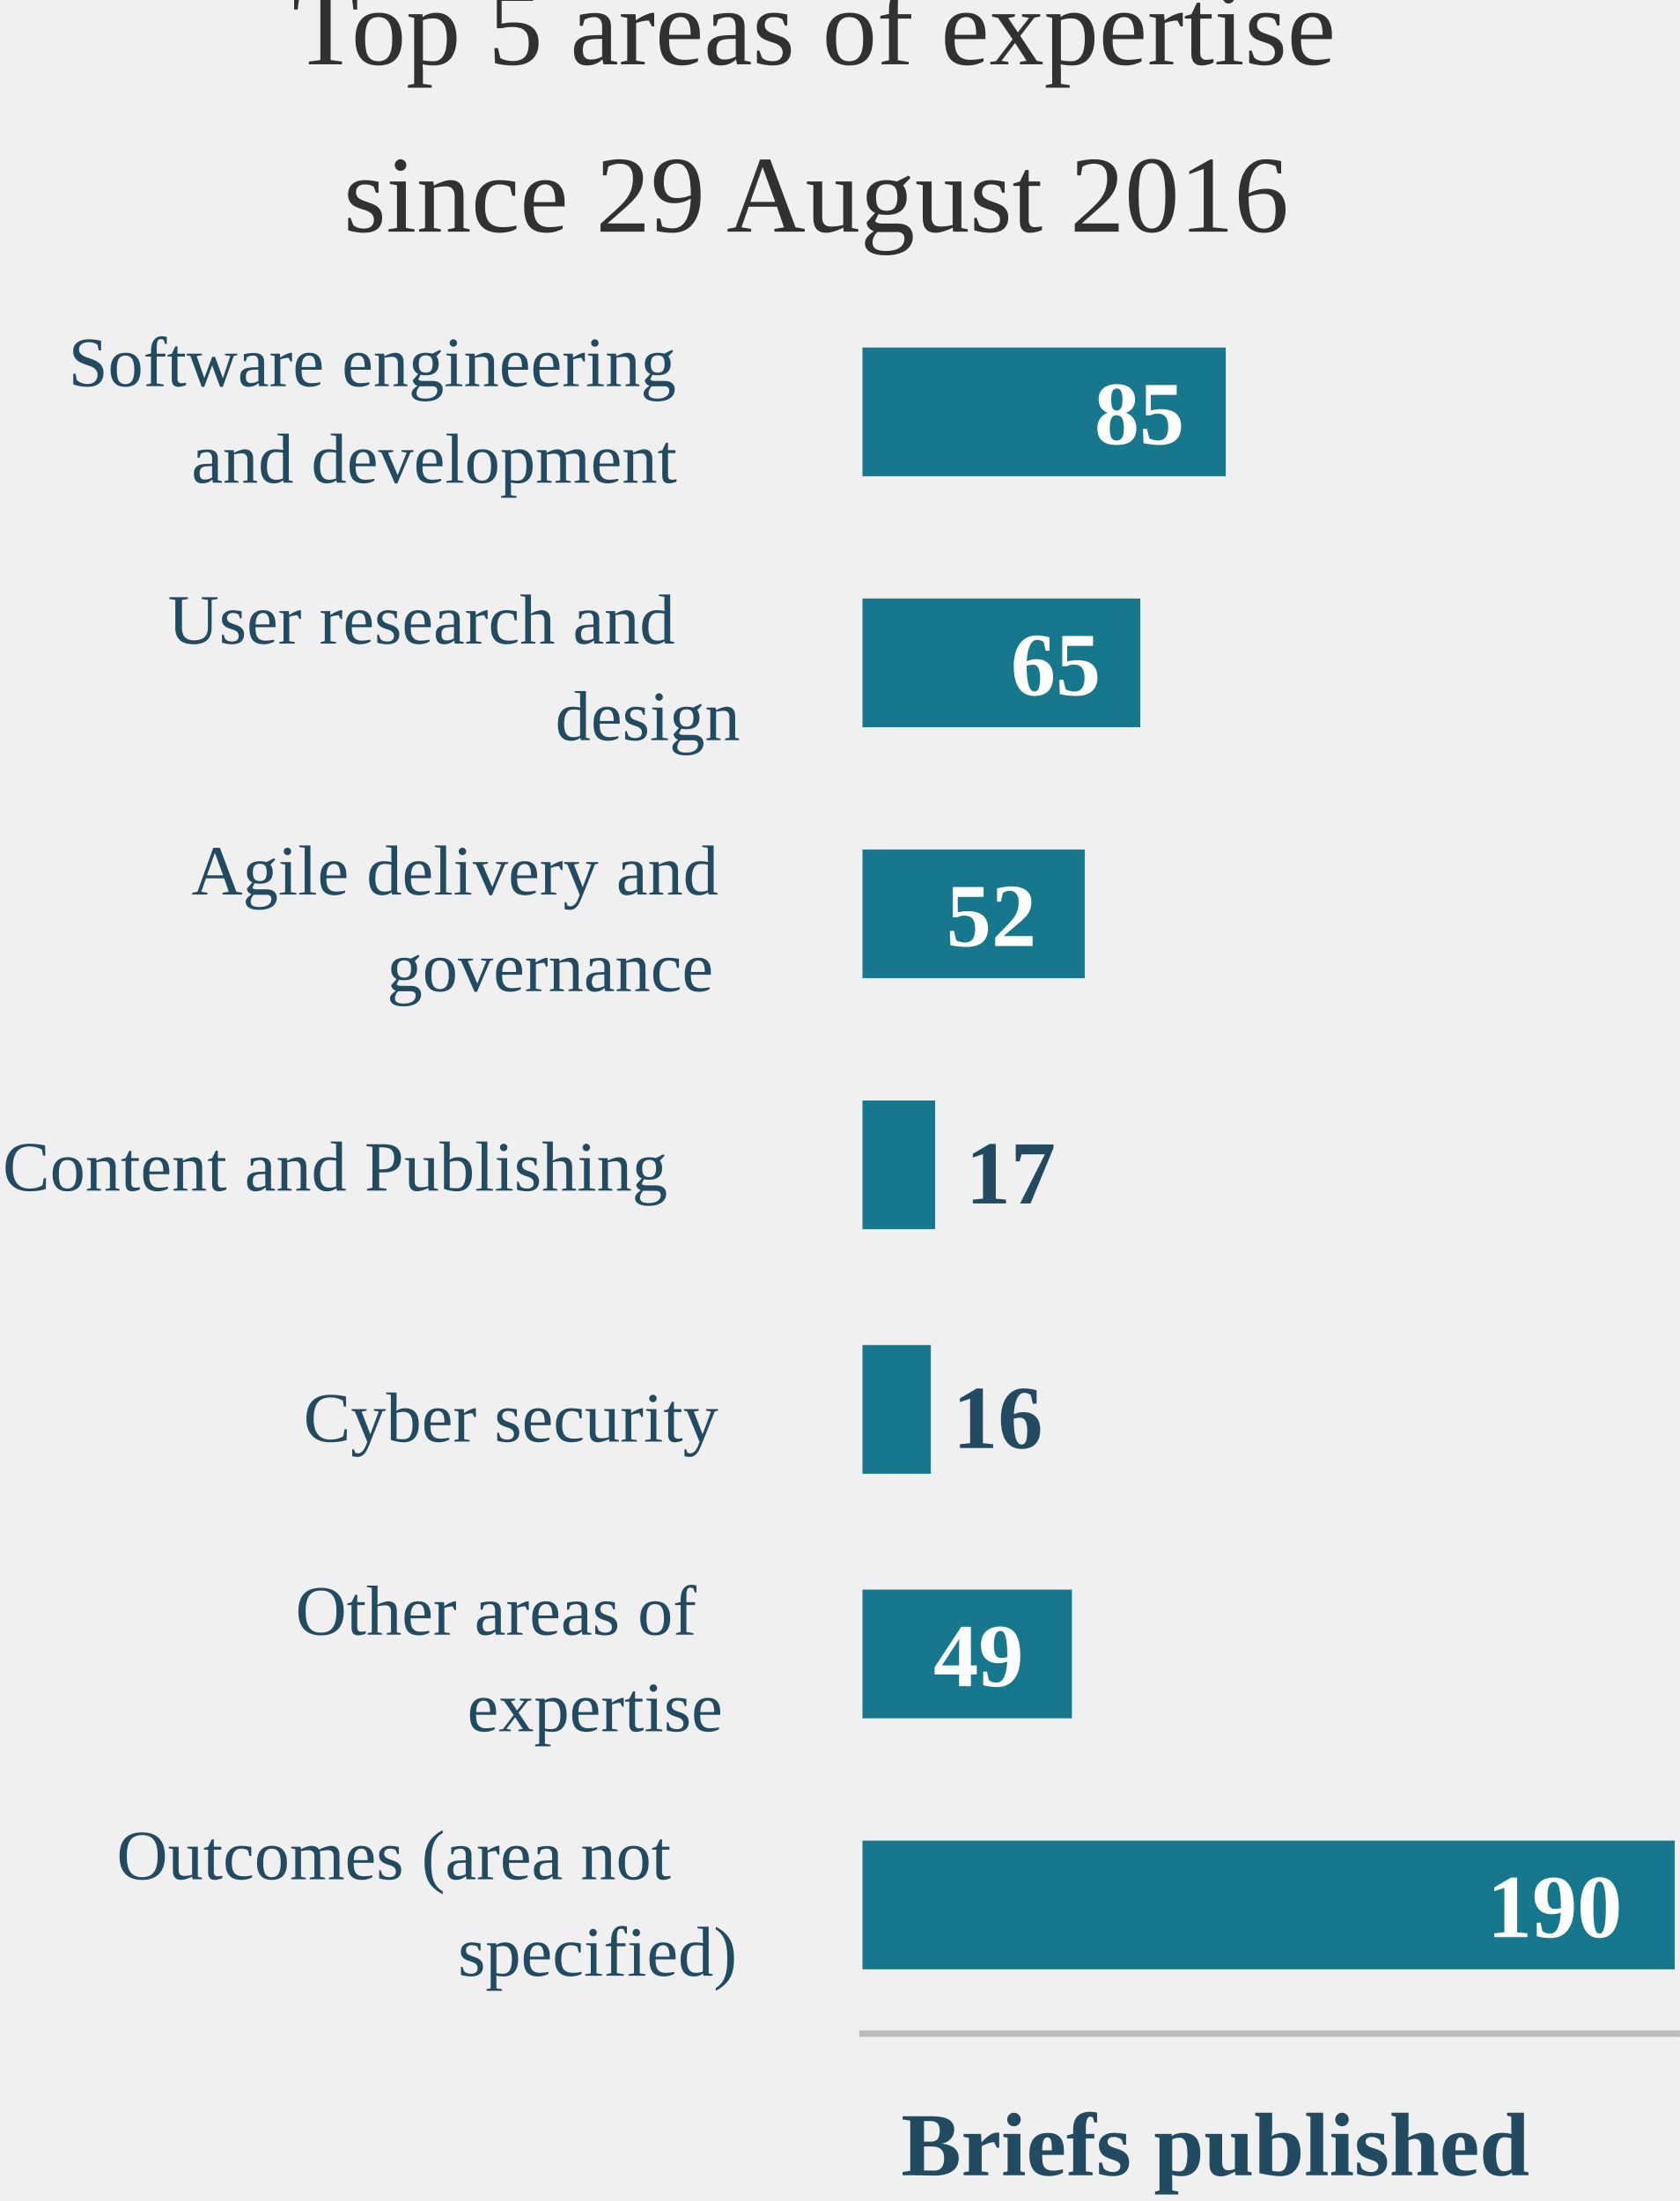
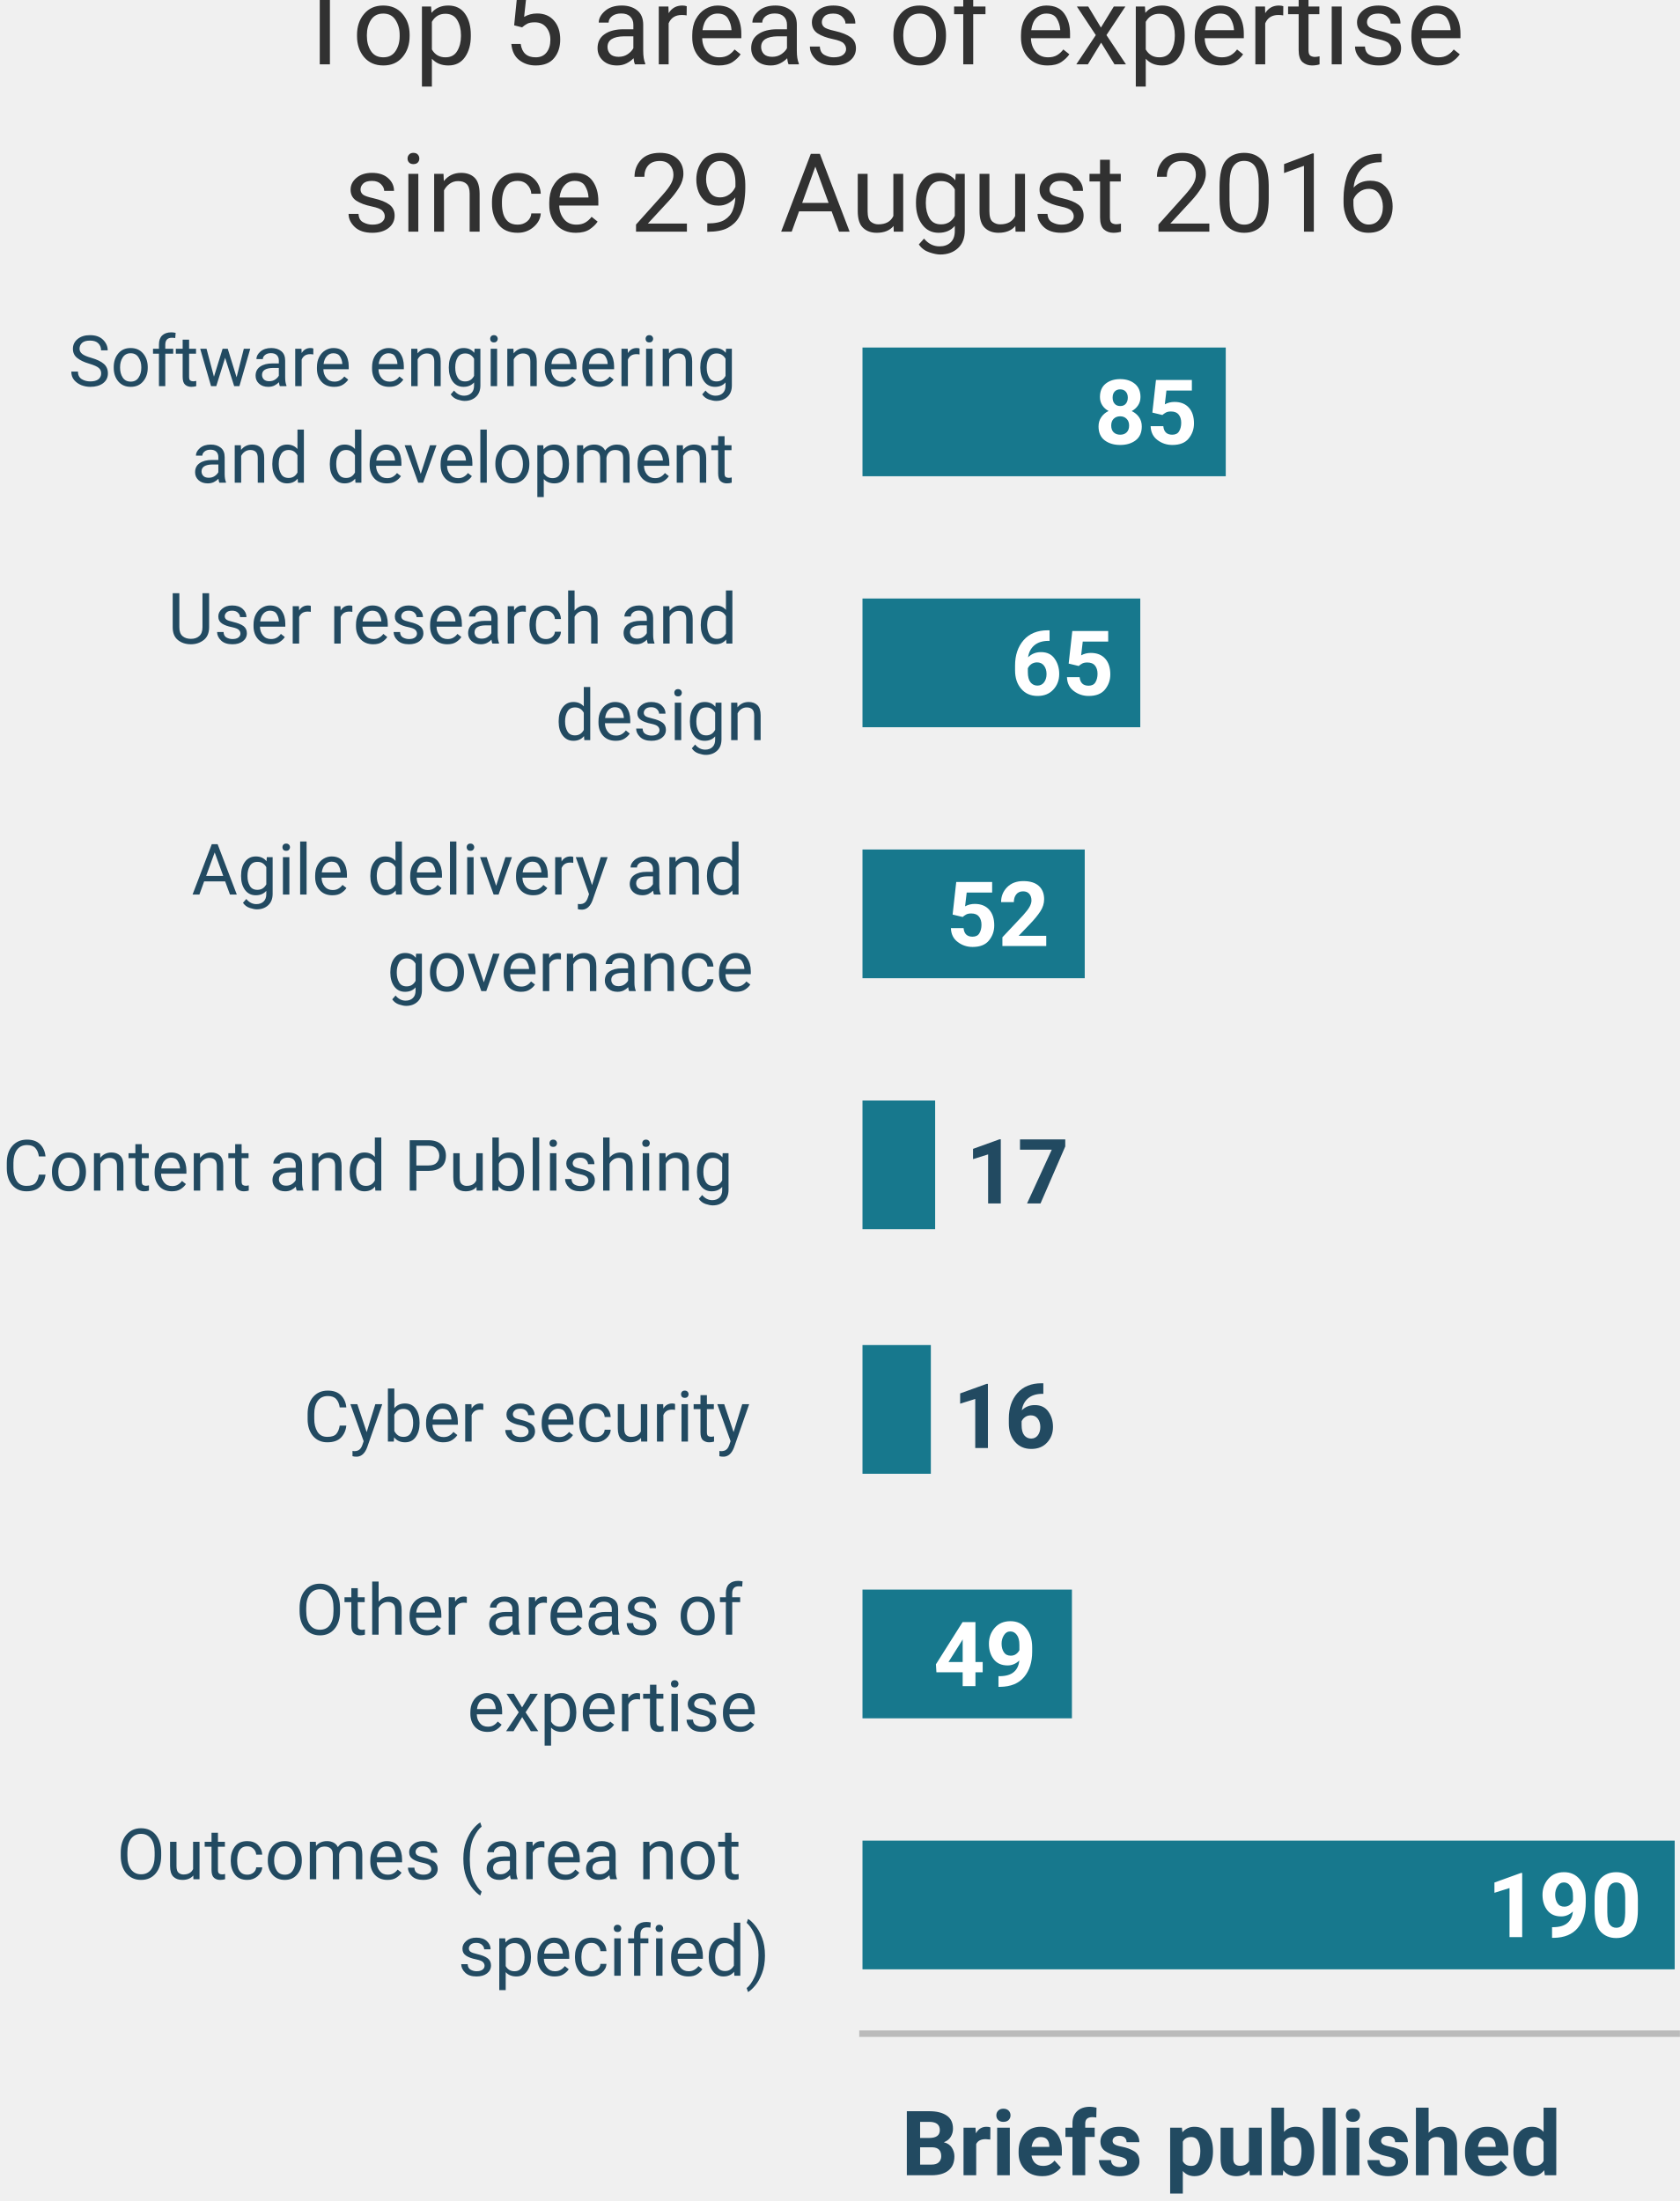
- <svg xmlns="http://www.w3.org/2000/svg" width="261px" height="342px" viewBox="0 0 261 342" version="1.1">
+ <svg xmlns="http://www.w3.org/2000/svg" font-family="-apple-system, BlinkMacSystemFont, &quot;Segoe UI&quot;, Roboto, Helvetica, Arial, sans-serif, &quot;Apple Color Emoji&quot;, &quot;Segoe UI Emoji&quot;, &quot;Segoe UI Symbol&quot;" width="261px" height="342px" viewBox="0 0 261 342" version="1.1">
  <defs />
  <g id="Jan-monthly-report-less-than-767px" stroke="none" stroke-width="1" fill="none" fill-rule="evenodd" transform="translate(-26, -3424)">
    <g id="767-types-of-briefs-on-marketplace" transform="translate(24, 3418)">
      <g>
        <g id="Group-16" transform="translate(136, 60)">
          <rect id="Rectangle-10-Copy-28" fill="#17788D" x="0" y="0" width="56.44" height="20" />
          <rect id="Rectangle-10-Copy-29" fill="#17788D" x="0" y="232" width="126.19" height="20" />
          <rect id="Rectangle-10-Copy-30" fill="#17788D" x="0" y="39" width="43.16" height="20" />
          <rect id="Rectangle-10-Copy-31" fill="#17788D" x="0" y="78" width="34.53" height="20" />
          <rect id="Rectangle-10-Copy-32" fill="#17788D" x="0" y="193" width="32.54" height="20" />
          <rect id="Rectangle-10-Copy-33" fill="#17788D" x="0" y="117" width="11.29" height="20" />
          <rect id="Rectangle-10-Copy-34" fill="#17788D" x="0" y="155" width="10.62" height="20" />
          <text id="190" font-size="14" font-weight="bold" fill="#FFFFFF">
            <tspan x="97.026" y="247">190</tspan>
          </text>
          <text id="52" font-size="14" font-weight="bold" fill="#FFFFFF">
            <tspan x="13.018" y="93">52</tspan>
          </text>
          <text id="65" font-size="14" font-weight="bold" fill="#FFFFFF">
            <tspan x="23.018" y="54">65</tspan>
          </text>
          <text id="85" font-size="14" font-weight="bold" fill="#FFFFFF">
            <tspan x="36.018" y="15">85</tspan>
          </text>
          <text id="49" font-size="14" font-weight="bold" fill="#FFFFFF">
            <tspan x="11.018" y="208">49</tspan>
          </text>
          <text id="17" font-size="14" font-weight="bold" fill="#224A61">
            <tspan x="16.018" y="133">17</tspan>
          </text>
          <text id="16" font-size="14" font-weight="bold" fill="#224A61">
            <tspan x="14.018" y="171">16</tspan>
          </text>
        </g>
        <path d="M135.994,322 L262.501,322" id="Line-Copy" stroke="#BBBBBB" stroke-linecap="square" />
        <text id="Software-engineering" font-size="11" font-weight="normal" fill="#224A61">
          <tspan x="12.639" y="66">Software engineering </tspan>
          <tspan x="31.733" y="81">and development</tspan>
        </text>
        <text id="Outcomes-(area-not-s" font-size="11" font-weight="normal" fill="#224A61">
          <tspan x="20.121" y="298">Outcomes (area not </tspan>
          <tspan x="73.145" y="313">specified)</tspan>
        </text>
        <text id="User-research-and-de" font-size="11" font-weight="normal" fill="#224A61">
          <tspan x="28.081" y="106">User research and </tspan>
          <tspan x="88.28" y="121">design</tspan>
        </text>
        <text id="Agile-delivery-and-g" font-size="11" font-weight="normal" fill="#224A61">
          <tspan x="31.76" y="145">Agile delivery and </tspan>
          <tspan x="62.128" y="160">governance</tspan>
        </text>
        <text id="Other-areas-of-exper" font-size="11" font-weight="normal" fill="#224A61">
          <tspan x="47.906" y="260">Other areas of </tspan>
          <tspan x="74.579" y="275">expertise</tspan>
        </text>
        <text id="Content-and-Publishi" font-size="11" font-weight="normal" fill="#224A61">
          <tspan x="2.413" y="191">Content and Publishing</tspan>
        </text>
        <text id="Cyber-security" font-size="11" font-weight="normal" fill="#224A61">
          <tspan x="49.152" y="230">Cyber security</tspan>
        </text>
        <text id="Top-5-areas-of-exper" font-size="17" font-weight="normal" line-spacing="26" fill="#313131">
          <tspan x="47.381" y="16">Top 5 areas of expertise </tspan>
          <tspan x="55.375" y="42">since 29 August 2016</tspan>
        </text>
        <text id="Briefs-published" font-size="14" font-weight="bold" fill="#224A61">
          <tspan x="142" y="344">Briefs published</tspan>
        </text>
      </g>
    </g>
  </g>
</svg>
